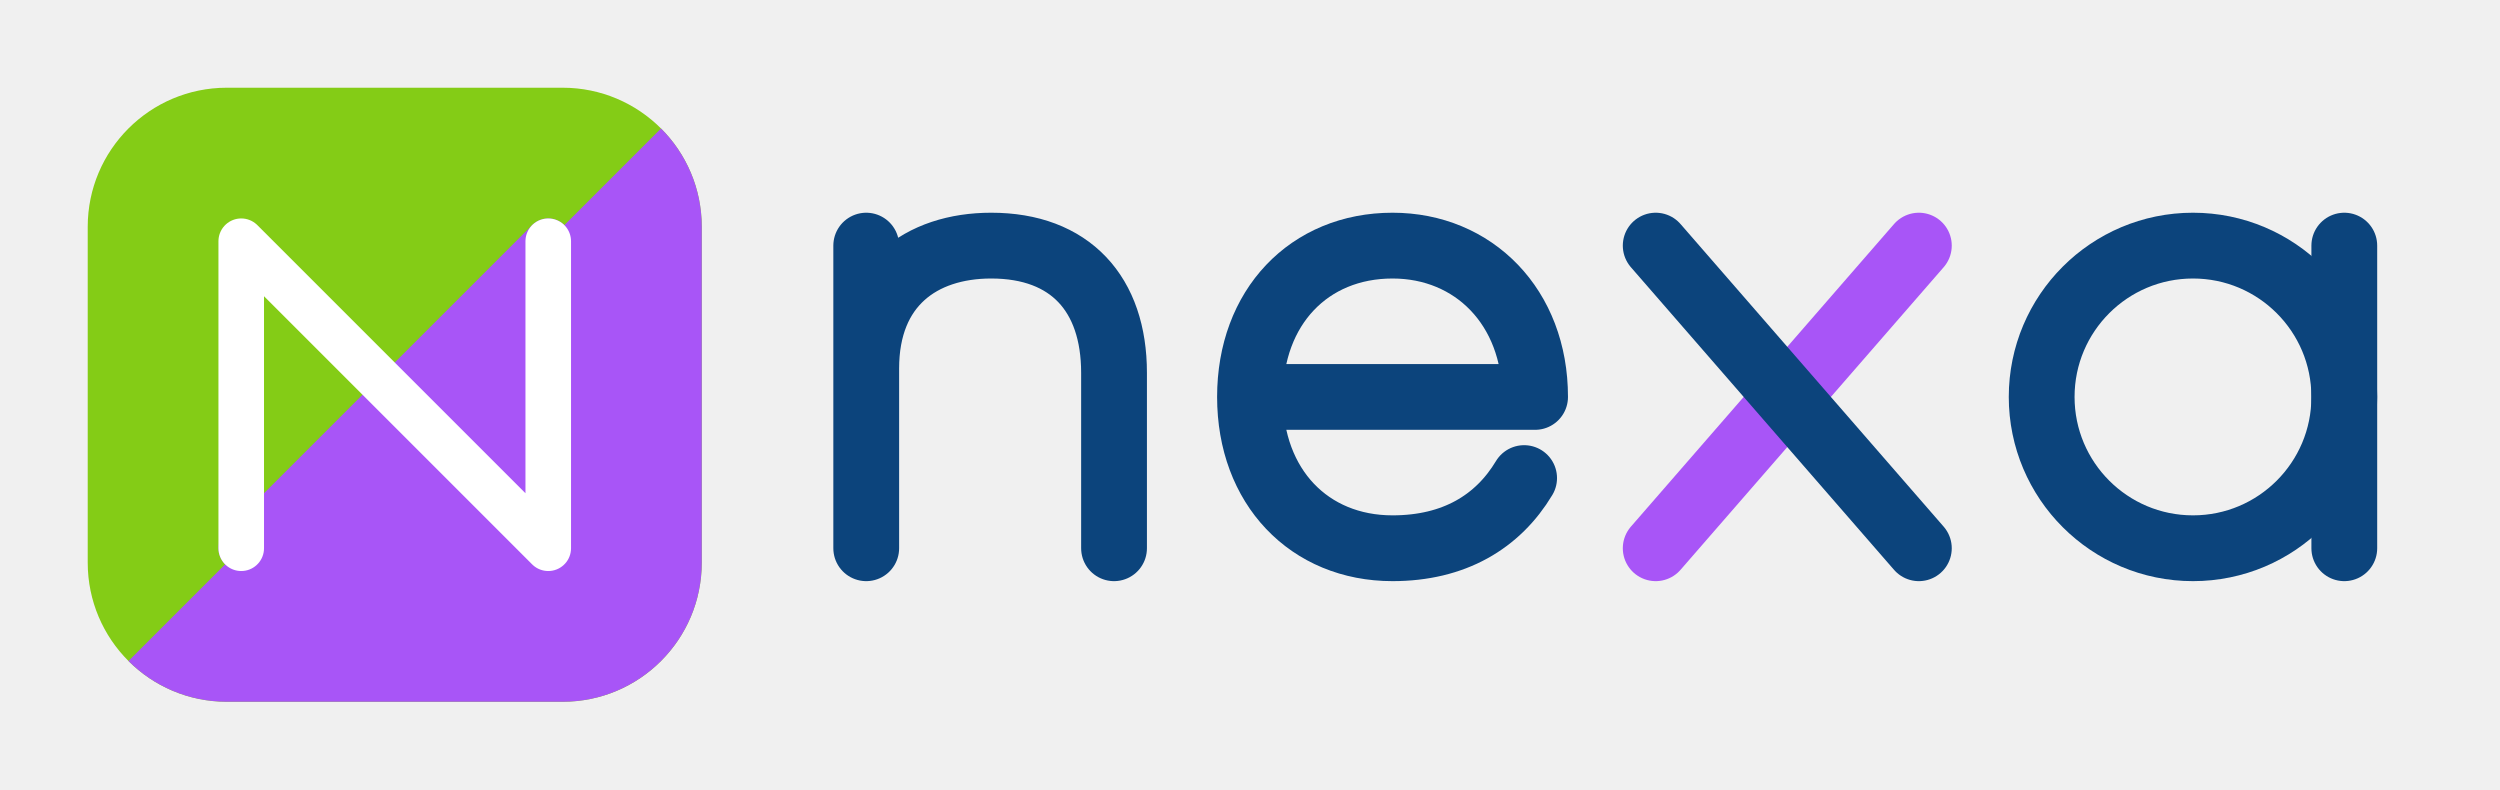
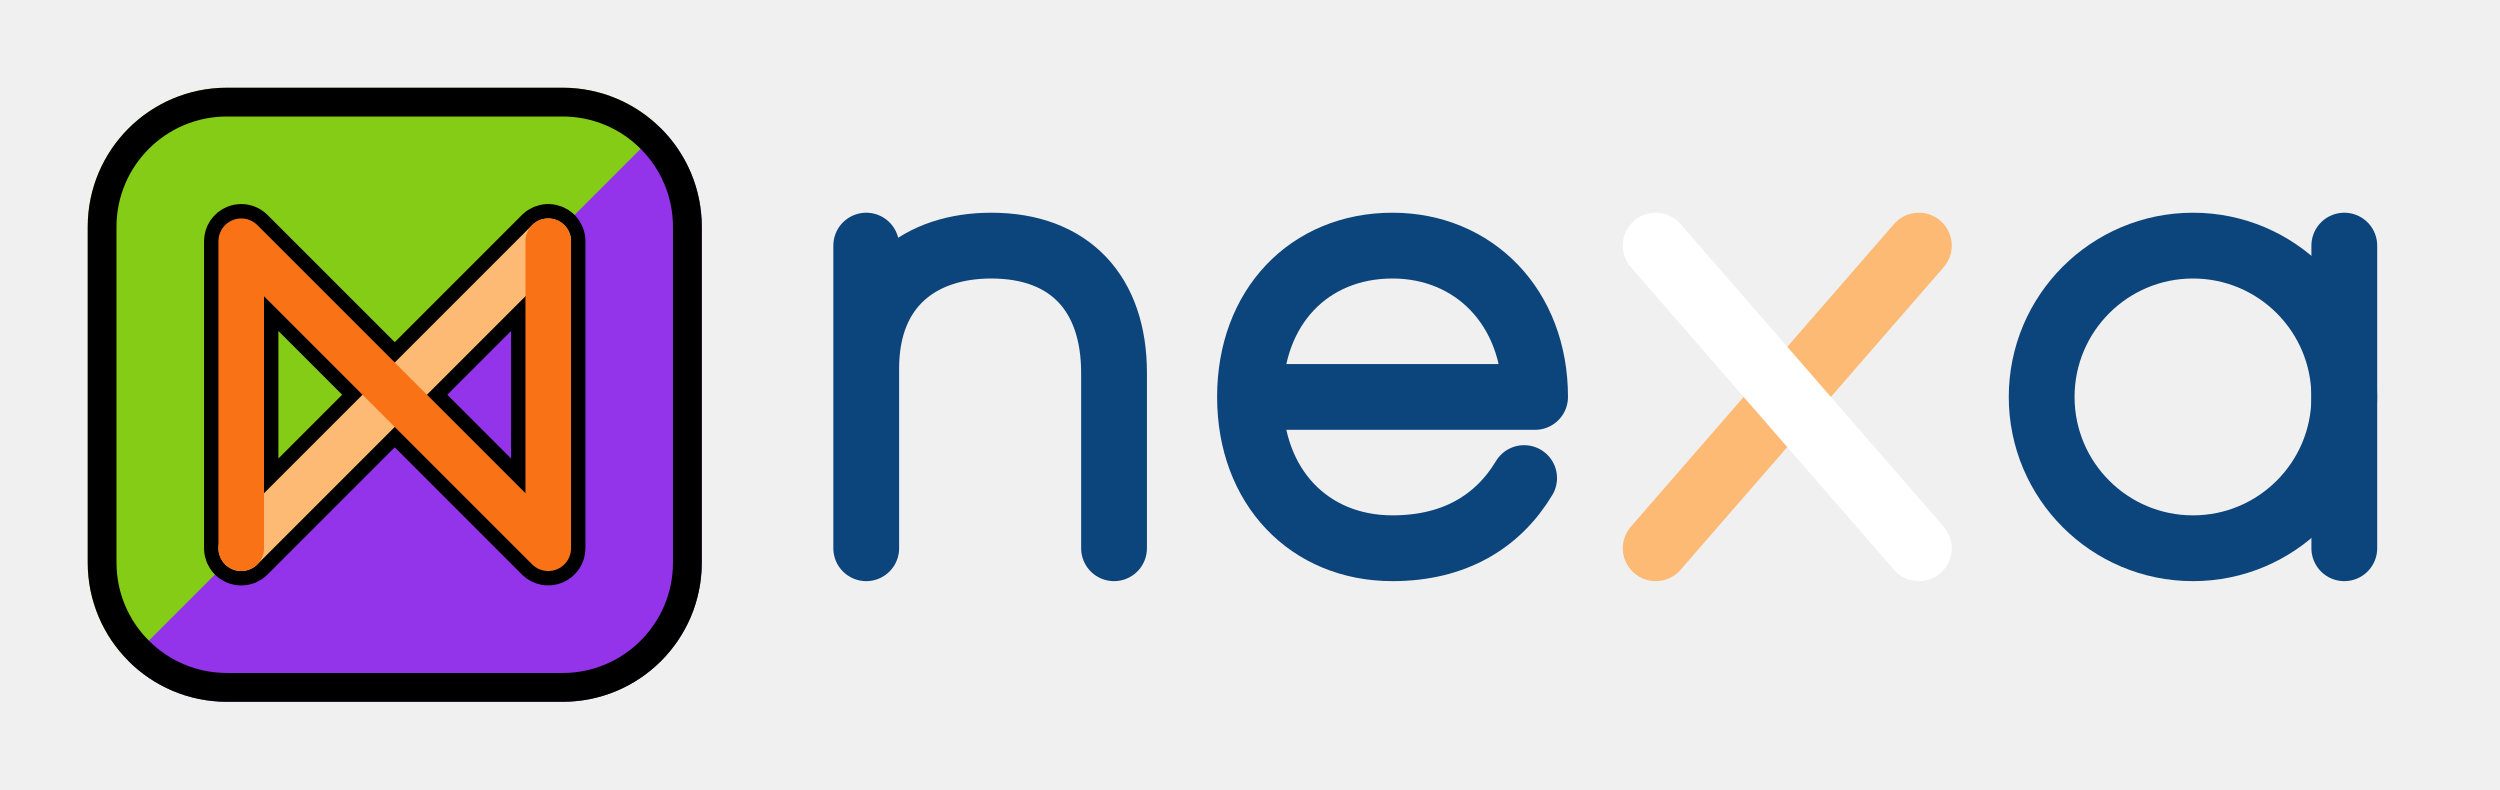
<svg xmlns="http://www.w3.org/2000/svg" width="1140" height="360" viewBox="0 0 1140 360" role="img" aria-label="Nexa">
  <defs>
    <clipPath id="tile">
      <rect width="512" height="512" rx="116" />
    </clipPath>
  </defs>
  <g transform="translate(40,40) scale(0.546875)">
    <rect width="512" height="512" rx="116" fill="#84CC16" />
-     <polygon points="512,0 512,512 0,512" fill="#A855F7" clip-path="url(#tile)" />
-     <line x1="128" y1="384" x2="384" y2="128" stroke="#A855F7" stroke-width="38" stroke-linecap="round" />
-     <polyline points="128,384 128,128 384,384 384,128" fill="none" stroke="#FFFFFF" stroke-width="38" stroke-linecap="round" stroke-linejoin="round" />
+     <polygon points="512,0 512,512 0,512" fill="#9333EA" clip-path="url(#tile)" />
+     <path d="M365,173.87L282.87,256 365,338.13 365,173.87z M147,173.87L147,338.13 229.13,256 147,173.87z M127.93,109C132.897,108.982,137.784,110.914,141.435,114.565L256,229.13 370.565,114.565 370.571,114.559 370.727,114.405 370.732,114.4 370.74,114.392 370.819,114.316 370.891,114.246 370.899,114.239 370.916,114.223 371.019,114.126 371.057,114.09 371.064,114.084 371.094,114.055 371.213,113.947 371.225,113.936 371.228,113.933 371.274,113.891C372.838,112.478,374.58,111.371,376.423,110.571L376.578,110.504 376.604,110.493 376.612,110.49 376.636,110.48 376.728,110.442 376.818,110.404 376.843,110.394 376.85,110.391 376.878,110.38 377.033,110.318C378.903,109.581,380.917,109.131,383.022,109.025L383.084,109.022 383.089,109.022 383.106,109.021 383.266,109.014 383.306,109.013 383.316,109.012 383.369,109.011 383.51,109.006 383.534,109.006 383.544,109.005 383.646,109.004 383.754,109.002 383.765,109.001 383.772,109.001C383.924,109,384.076,109,384.228,109.001L384.235,109.001 384.246,109.002 384.355,109.004 384.456,109.005 384.466,109.006 384.49,109.006 384.631,109.011 384.684,109.012 384.694,109.013 384.734,109.014 384.894,109.021 384.911,109.022 384.916,109.022 384.978,109.025C387.083,109.131,389.097,109.581,390.967,110.318L391.123,110.38 391.15,110.391 391.157,110.394 391.182,110.404 391.273,110.442 391.364,110.48 391.388,110.49 391.396,110.493 391.422,110.505 391.577,110.571C393.42,111.371,395.162,112.478,396.726,113.891L396.772,113.933 396.775,113.936 396.788,113.948 396.906,114.055 396.936,114.084 396.943,114.09 396.981,114.126 397.084,114.223 397.101,114.239 397.109,114.246 397.181,114.316 397.26,114.392 397.268,114.4 397.273,114.405C397.382,114.511,397.489,114.618,397.595,114.727L397.6,114.732 397.608,114.74 397.684,114.819 397.754,114.891 397.761,114.899 397.777,114.916 397.874,115.019 397.91,115.057 397.916,115.064 397.945,115.094 398.052,115.212 398.064,115.225 398.067,115.228 398.109,115.274C399.522,116.838,400.629,118.58,401.429,120.423L401.495,120.576 401.507,120.604 401.51,120.612 401.52,120.636 401.557,120.726 401.596,120.818 401.606,120.843 401.609,120.85 401.619,120.876 401.682,121.033C402.419,122.903,402.869,124.917,402.975,127.022L402.978,127.085 402.978,127.089 402.979,127.102 402.986,127.266 402.987,127.307 402.988,127.316 402.989,127.365 402.994,127.51 402.994,127.534 402.995,127.544 402.996,127.64 402.998,127.754 402.999,127.765 402.999,127.772 403,127.977 403,128 403,384C403,391.685 398.371,398.613 391.271,401.554 384.171,404.495 375.999,402.869 370.565,397.435L256,282.87 141.435,397.435C141.381,397.489,141.327,397.542,141.273,397.595L141.268,397.6 141.26,397.608 141.181,397.684 141.109,397.754 141.101,397.761 141.084,397.777 140.981,397.874 140.943,397.91 140.936,397.916 140.906,397.945 140.787,398.053 140.775,398.064 140.772,398.067 140.726,398.109C139.162,399.522,137.42,400.629,135.577,401.429L135.424,401.495 135.396,401.507 135.388,401.51 135.364,401.52 135.274,401.557 135.182,401.596 135.157,401.606 135.15,401.609 135.124,401.619 134.967,401.682C133.097,402.419,131.083,402.869,128.978,402.975L128.915,402.978 128.911,402.978 128.898,402.979 128.734,402.986 128.693,402.987 128.684,402.988 128.635,402.989 128.49,402.994 128.466,402.994 128.456,402.995 128.36,402.996 128.246,402.998 128.235,402.999 128.228,402.999 128.023,403 128,403 127.977,403 127.772,402.999 127.765,402.999 127.754,402.998 127.64,402.996 127.544,402.995 127.534,402.994 127.51,402.994 127.365,402.989 127.316,402.988 127.307,402.987 127.266,402.986 127.102,402.979 127.089,402.978 127.085,402.978 127.022,402.975C124.917,402.869,122.903,402.419,121.033,401.682L120.876,401.619 120.85,401.609 120.843,401.606 120.818,401.596 120.726,401.557 120.636,401.52 120.612,401.51 120.604,401.507 120.576,401.495 120.423,401.429C118.58,400.629,116.838,399.522,115.274,398.109L115.228,398.067 115.225,398.064 115.212,398.052 115.094,397.945 115.064,397.916 115.057,397.91 115.019,397.874 114.916,397.777 114.899,397.761 114.891,397.754 114.819,397.684 114.74,397.608 114.732,397.6 114.727,397.595C114.618,397.489,114.511,397.382,114.405,397.273L114.4,397.268 114.392,397.26 114.316,397.181 114.246,397.109 114.239,397.101 114.223,397.084 114.126,396.981 114.09,396.943 114.084,396.936 114.055,396.906 113.948,396.788 113.936,396.775 113.933,396.772 113.891,396.726C112.478,395.162,111.371,393.42,110.571,391.577L110.505,391.424 110.493,391.396 110.49,391.388 110.48,391.364 110.443,391.274 110.404,391.182 110.394,391.157 110.391,391.15 110.381,391.124 110.318,390.967C109.581,389.097,109.131,387.083,109.025,384.978L109.022,384.916 109.022,384.911 109.021,384.896 109.014,384.734 109.013,384.693 109.012,384.684 109.011,384.633 109.006,384.49 109.006,384.466 109.005,384.456 109.004,384.356 109.002,384.246 109.001,384.235 109.001,384.228 109,384.012 109,384 109,128C109,120.315 113.629,113.387 120.729,110.446 123.059,109.481 125.504,109.008 127.93,109z" fill="#000000" stroke="#000000" stroke-width="24" stroke-linejoin="round" />
+     <line x1="128" y1="384" x2="384" y2="128" stroke="#FDBA74" stroke-width="38" stroke-linecap="round" />
+     <polyline points="128,384 128,128 384,384 384,128" fill="none" stroke="#F97316" stroke-width="38" stroke-linecap="round" stroke-linejoin="round" />
+     <rect x="12" y="12" width="488" height="488" rx="104" fill="none" stroke="#000000" stroke-width="24" />
  </g>
  <g fill="none" stroke-width="30" stroke-linecap="round" stroke-linejoin="round">
    <path stroke="#0C447C" d="M395 250 V112 M395 168 C395 130 420 112 452 112 C488 112 508 134 508 170 V250" />
    <path stroke="#0C447C" d="M570 181 H700 C700 140 672 112 635 112 C597 112 570 140 570 181 C570 222 597 250 635 250 C663 250 683 238 695 218" />
-     <path stroke="#A855F7" d="M875 112 L755 250" />
-     <path stroke="#0C447C" d="M755 112 L875 250" />
+     <path stroke="#FDBA74" d="M875 112 L755 250" />
+     <path stroke="#FFFFFF" d="M755 112 L875 250" />
    <circle cx="1000" cy="181" r="69" stroke="#0C447C" />
    <path stroke="#0C447C" d="M1069 112 V250" />
  </g>
</svg>
